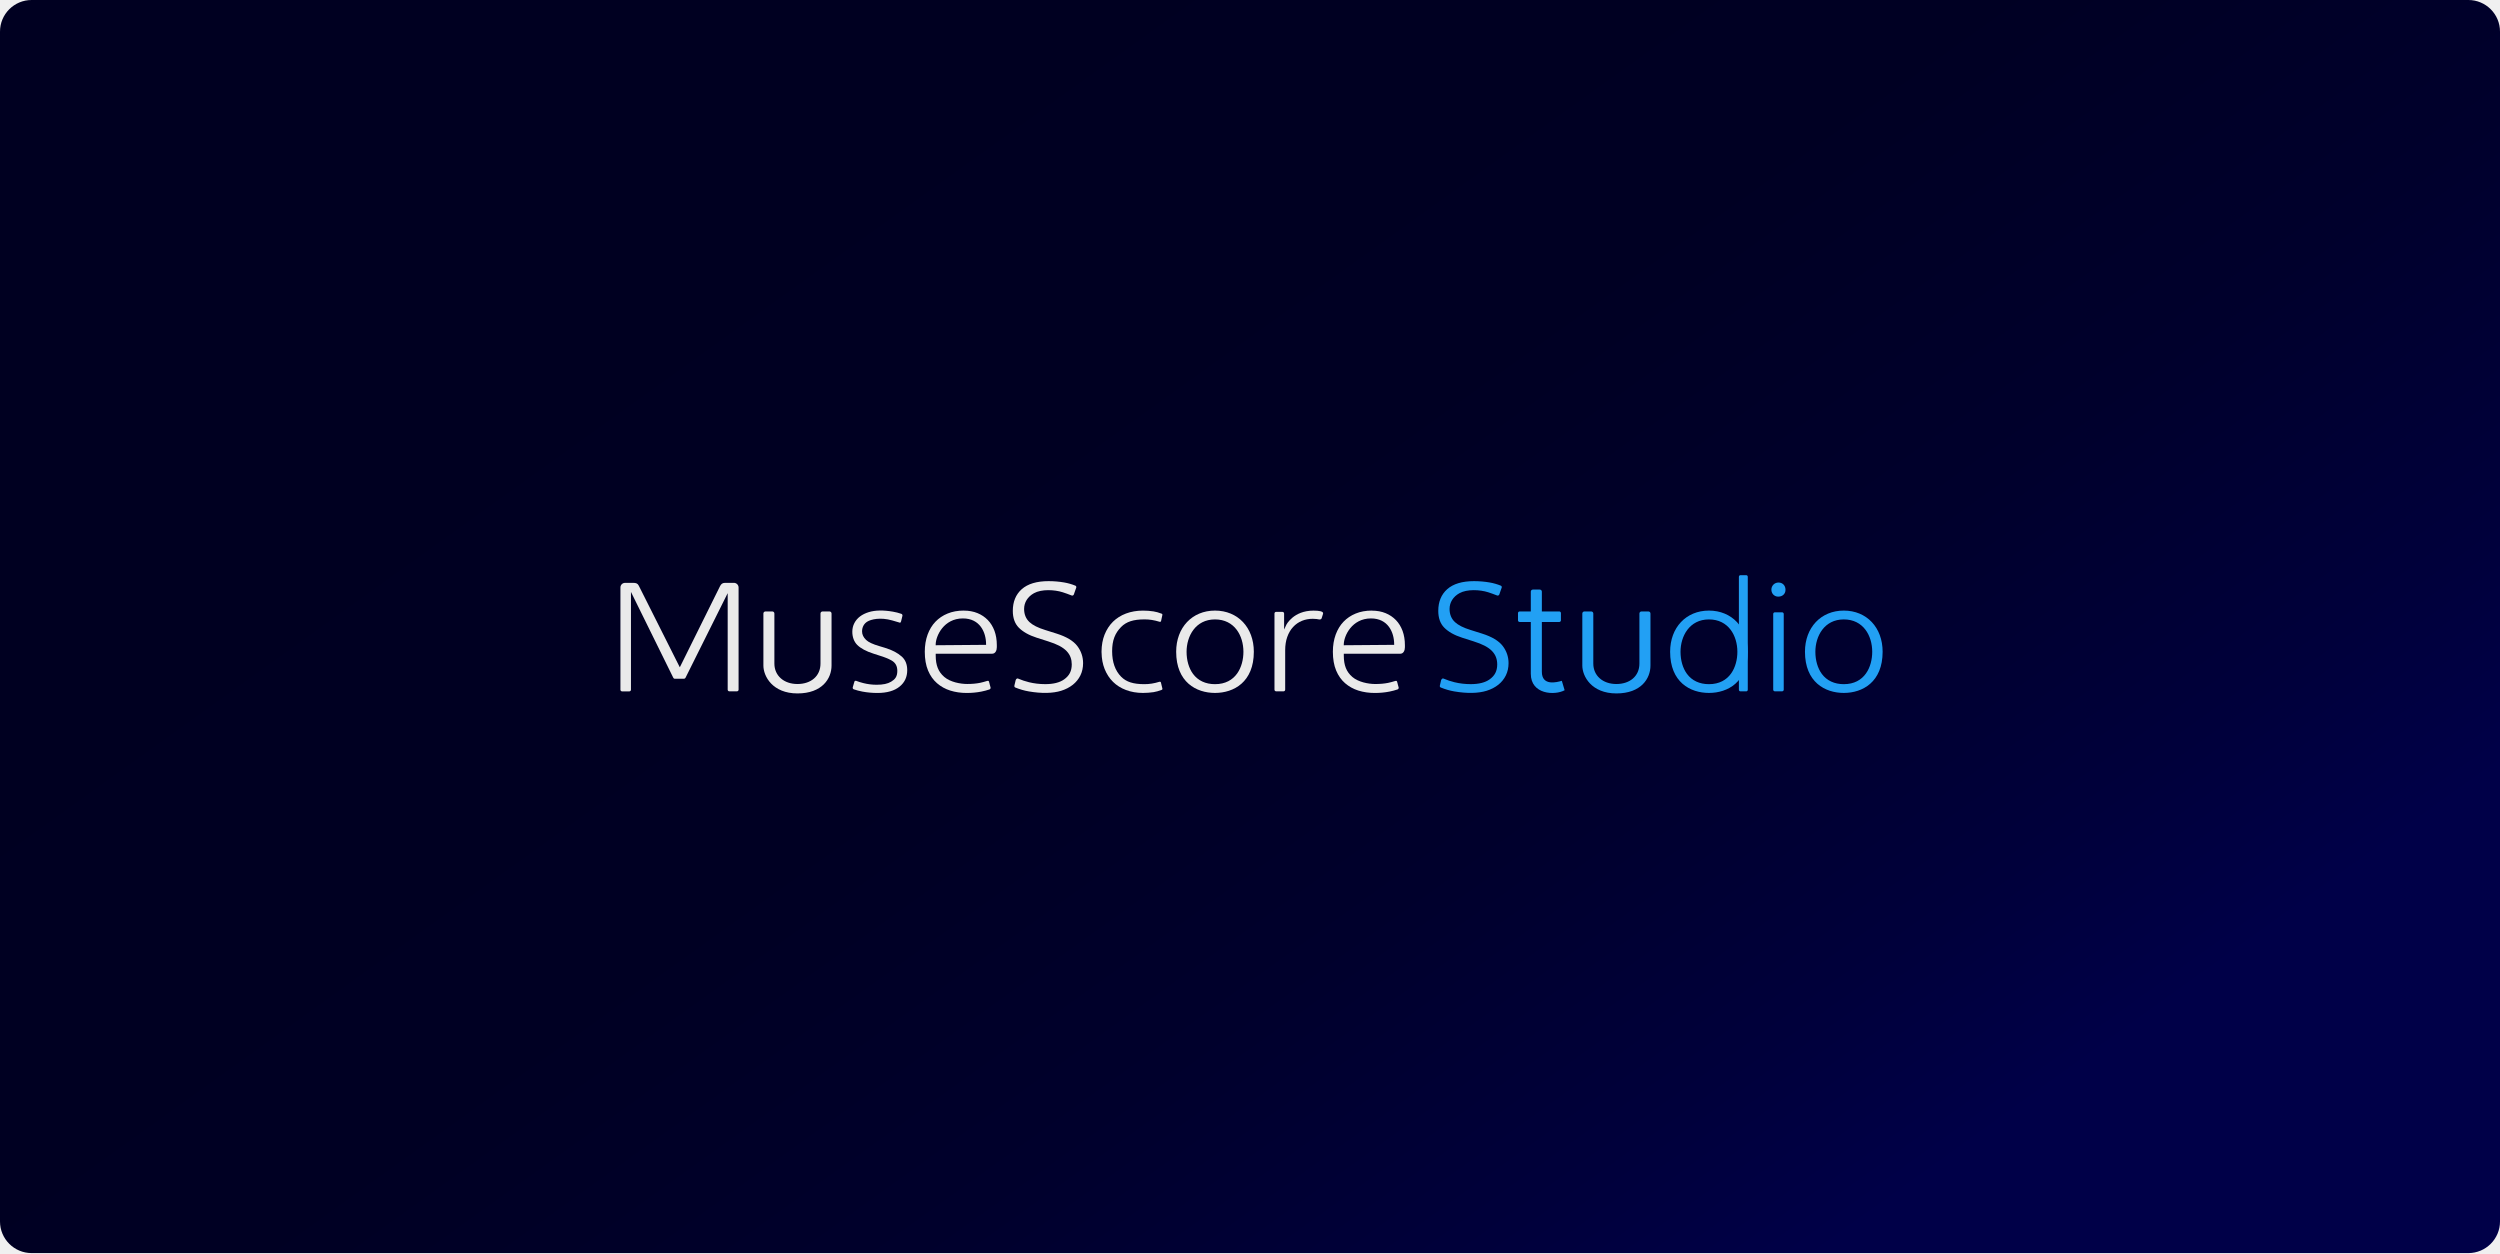
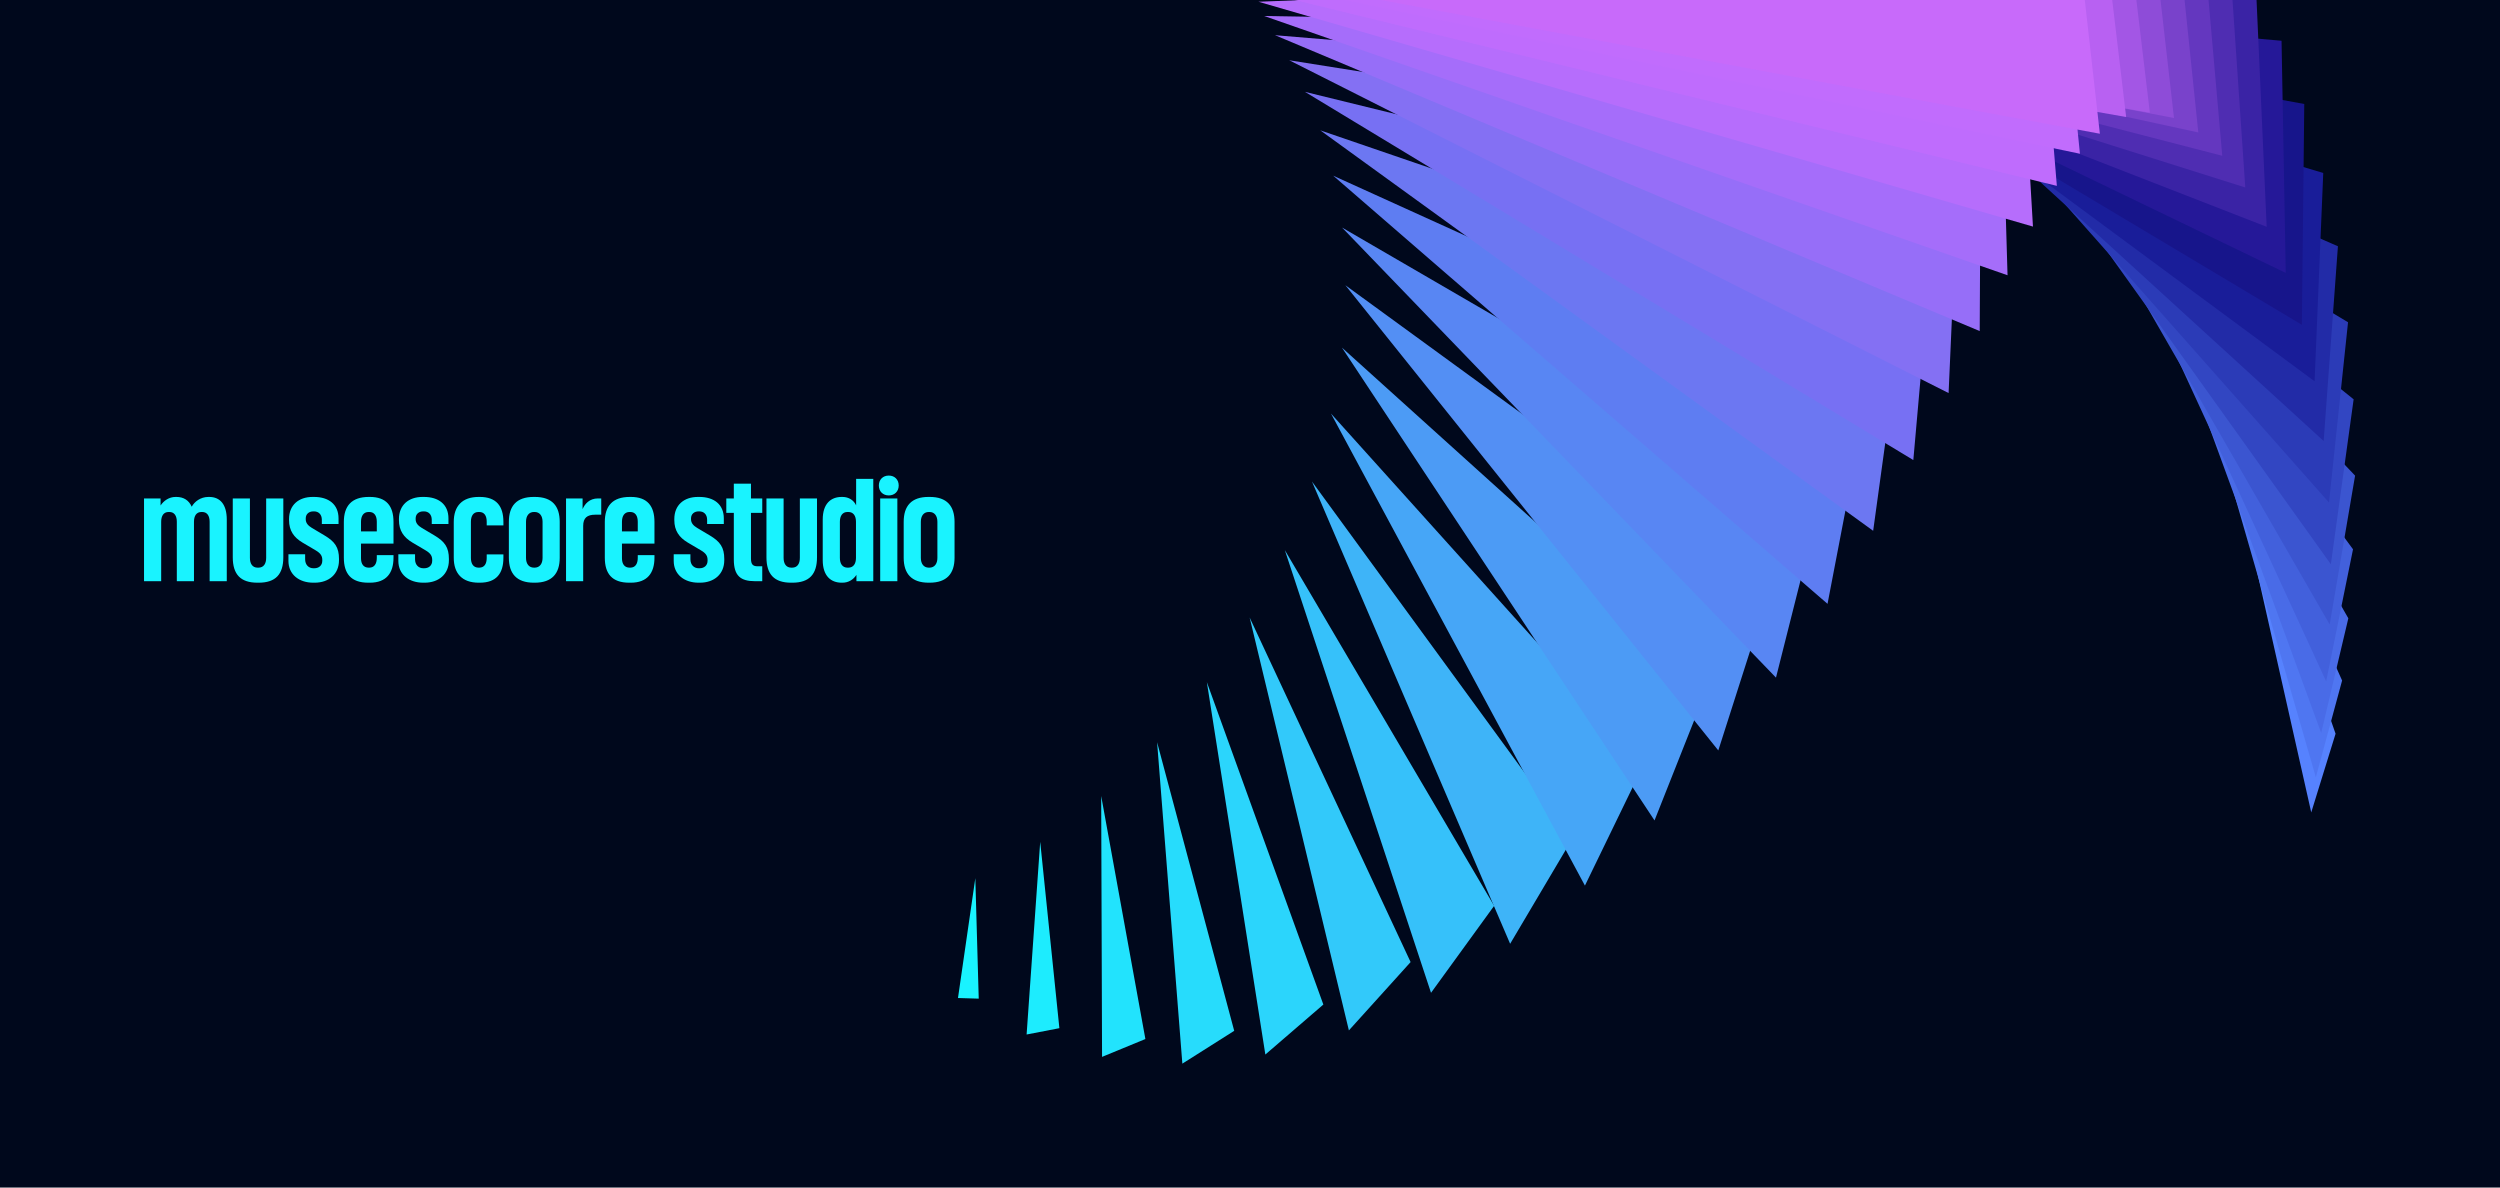
- <svg xmlns="http://www.w3.org/2000/svg" id="Layer_1" viewBox="0 0 810 406">
+ <svg xmlns="http://www.w3.org/2000/svg" width="800" height="380" viewBox="0 0 800 380" fill="none">
+   <g clip-path="url(#clip0_7983_13158)">
+     <rect width="800" height="380" fill="#00081C" />
+     <g clip-path="url(#clip1_7983_13158)">
+       <path d="M739.596 259.977L709.519 126.279L747.384 234.793L739.596 259.977Z" fill="#5682FE" />
+       <path d="M741.067 248.753L700.681 108.617L749.474 217.771L741.067 248.753Z" fill="#4F76F1" />
+       <path d="M742.781 234.562L690.237 90.949L751.468 197.86L742.781 234.562Z" fill="#496BE7" />
+       <path d="M744.37 218.046L677.938 73.775L752.967 175.776L744.37 218.046Z" fill="#4260DC" />
+       <path d="M745.497 199.843L663.64 57.55L753.629 152.201L745.497 199.843Z" fill="#3B55D0" />
+       <path d="M745.877 180.57L647.306 42.685L753.163 127.781L745.877 180.57Z" fill="#3246C2" />
+       <path d="M745.286 160.816L629.042 29.502L751.371 103.123L745.286 160.816Z" fill="#2B3BB7" />
+       <path d="M457.925 317.703L411.14 176.03L478.125 289.866L457.925 317.703Z" fill="#36C1FA" />
+       <path d="M483.242 302.018L419.833 154.098L503.214 268.28L483.242 302.018Z" fill="#3EB4F8" />
+       <path d="M431.642 329.73L399.885 197.608L451.394 307.864L431.642 329.73Z" fill="#32C9FA" />
+       <path d="M507.178 283.396L425.906 132.335L526.331 243.926L507.178 283.396Z" fill="#46A6F7" />
+       <path d="M743.574 141.125L609.076 18.227L748.136 78.801L743.574 141.125Z" fill="#222BA7" />
+       <path d="M404.91 337.454L386.191 218.288L423.473 321.454L404.91 337.454Z" fill="#2BD5FC" />
+       <path d="M529.446 262.542L429.418 111.238L547.271 217.562L529.446 262.542Z" fill="#4C9BF5" />
+       <path d="M549.856 240.143L430.514 91.267L565.917 189.903L549.856 240.143Z" fill="#538FF4" />
+       <path d="M378.352 340.365L370.27 237.511L394.947 329.865L378.352 340.365Z" fill="#27DCFC" />
+       <path d="M740.67 122.011L587.759 8.981L743.439 55.349L740.67 122.011Z" fill="#191D99" />
+       <path d="M568.315 216.843L429.459 72.819L582.25 161.592L568.315 216.843Z" fill="#5886F3" />
+       <path d="M736.599 103.937L565.559 1.77L737.366 33.275L736.599 103.937Z" fill="#17158B" />
+       <path d="M584.809 193.234L426.619 56.221L596.326 133.243L584.809 193.234Z" fill="#5E7DF2" />
+       <path d="M352.656 338.203L352.381 254.725L366.524 332.488L352.656 338.203Z" fill="#22E3FD" />
+       <path d="M599.413 169.86L422.475 41.703L608.284 105.407L599.413 169.86Z" fill="#6C77F2" />
+       <path d="M731.437 87.337L542.996 -3.526L730.095 13.042L731.437 87.337Z" fill="#251898" />
+       <path d="M328.514 331.042L332.865 269.386L339.001 329.018L328.514 331.042Z" fill="#1DECFE" />
+       <path d="M612.264 147.223L417.579 29.39L618.335 78.613L612.264 147.223Z" fill="#7770F3" />
+       <path d="M725.333 72.578L520.647 -7.102L721.875 -4.932L725.333 72.578Z" fill="#3A23A5" />
+       <path d="M623.549 125.781L412.547 19.282L626.764 53.353L623.549 125.781Z" fill="#8470F3" />
+       <path d="M306.554 319.368L312.101 281.009L313.194 319.566L306.554 319.368Z" fill="#19F3FF" />
+       <path d="M718.49 59.991L499.073 -9.241L713.015 -20.288L718.49 59.991Z" fill="#4F2DB2" />
+       <path d="M633.509 105.944L407.995 11.262L633.893 30.085L633.509 105.944Z" fill="#966EF8" />
+       <path d="M711.124 49.852L478.817 -10.245L703.848 -32.71L711.124 49.852Z" fill="#6437BF" />
+       <path d="M642.412 88.083L404.53 5.117L640.106 9.207L642.412 88.083Z" fill="#A56DFA" />
+       <path d="M703.458 42.387L460.359 -10.423L694.711 -41.954L703.458 42.387Z" fill="#7942CB" />
+       <path d="M650.547 72.508L402.7 0.557L645.789 -8.92L650.547 72.508Z" fill="#B66DFC" />
+       <path d="M695.679 37.759L444.096 -10.033L685.899 -47.823L695.679 37.759Z" fill="#8E4CD8" />
+       <path d="M658.19 59.477L402.962 -2.753L651.324 -24.001L658.19 59.477Z" fill="#BF6CFD" />
+       <path d="M687.953 36.087L430.339 -9.27L677.64 -50.187L687.953 36.087Z" fill="#A356E5" />
+       <path d="M665.579 49.199L405.677 -5.136L657.05 -35.807L665.579 49.199Z" fill="#C16CFD" />
+       <path d="M680.367 37.438L419.301 -8.225L670.078 -48.973L680.367 37.438Z" fill="#B861F2" />
+       <path d="M671.956 42.796L410.111 -5.915L662.266 -43.193L671.956 42.796Z" fill="#C86AFA" />
+     </g>
+     <path d="M46.087 185.982V159.5H51.383V161.763C52.346 160.27 54.079 159.018 56.198 159.018H56.439C58.75 159.018 60.435 160.077 61.35 162.148C62.217 160.559 64.143 159.018 66.695 159.018H66.935C70.45 159.018 72.569 161.425 72.569 166.289V185.982H67.08V166.963C67.08 165.085 66.309 163.833 64.672 163.833H64.48C62.843 163.833 62.072 165.085 62.072 166.963V185.982H56.583V166.963C56.583 165.085 55.813 163.833 54.176 163.833H53.983C52.346 163.833 51.576 165.085 51.576 166.963V185.982H46.087ZM82.382 186.463C76.941 186.463 74.485 183.767 74.485 178.326V159.5H79.974V178.519C79.974 180.396 80.793 181.648 82.43 181.648H82.719C84.356 181.648 85.174 180.396 85.174 178.519V159.5H90.663V178.326C90.663 183.767 88.208 186.463 82.767 186.463H82.382ZM100.244 186.463C95.67 186.463 92.299 183.815 92.299 179.482V177.363H97.644V178.952C97.644 180.782 98.799 181.841 100.292 181.841H100.581C102.073 181.841 103.133 180.926 103.133 179.433V179.193C103.133 177.941 102.651 177.074 101.014 176.111L96.777 173.607C94.032 171.97 92.492 169.803 92.492 166.433V166.096C92.492 161.618 95.573 159.018 100.051 159.018H100.485C105.155 159.018 108.333 161.377 108.333 165.903V167.685H102.988V166.337C102.988 164.603 101.929 163.64 100.485 163.64H100.292C98.847 163.64 97.836 164.507 97.836 165.903V166.144C97.836 167.396 98.607 168.215 99.811 168.937L103.855 171.344C107.177 173.318 108.477 175.196 108.477 178.856V179.289C108.477 183.719 105.251 186.463 100.677 186.463H100.244ZM117.831 186.463C112.294 186.463 110.031 183.526 110.031 178.47V167.011C110.031 161.955 112.486 159.018 118.023 159.018H118.36C123.657 159.018 125.92 161.955 125.92 167.011V173.944H115.52V178.615C115.52 180.493 116.338 181.648 117.975 181.648H118.168C119.805 181.648 120.575 180.396 120.575 178.519V177.652H125.92V178.47C125.92 183.333 123.657 186.463 118.36 186.463H117.831ZM115.52 170.044H120.575V166.963C120.575 165.085 119.805 163.833 118.168 163.833H117.975C116.338 163.833 115.52 165.085 115.52 166.963V170.044ZM135.415 186.463C130.841 186.463 127.471 183.815 127.471 179.482V177.363H132.815V178.952C132.815 180.782 133.971 181.841 135.464 181.841H135.752C137.245 181.841 138.304 180.926 138.304 179.433V179.193C138.304 177.941 137.823 177.074 136.186 176.111L131.949 173.607C129.204 171.97 127.663 169.803 127.663 166.433V166.096C127.663 161.618 130.745 159.018 135.223 159.018H135.656C140.327 159.018 143.505 161.377 143.505 165.903V167.685H138.16V166.337C138.16 164.603 137.101 163.64 135.656 163.64H135.464C134.019 163.64 133.008 164.507 133.008 165.903V166.144C133.008 167.396 133.778 168.215 134.982 168.937L139.027 171.344C142.349 173.318 143.649 175.196 143.649 178.856V179.289C143.649 183.719 140.423 186.463 135.849 186.463H135.415ZM153.195 186.463C147.899 186.463 145.202 183.526 145.202 178.47V167.011C145.202 161.955 147.899 159.018 153.195 159.018H153.532C158.828 159.018 161.091 161.955 161.091 167.011V168.118H155.747V166.963C155.747 165.085 155.025 163.833 153.339 163.833H153.147C151.462 163.833 150.691 165.085 150.691 166.963V178.519C150.691 180.396 151.462 181.648 153.147 181.648H153.339C155.025 181.648 155.747 180.396 155.747 178.519V177.411H161.091V178.47C161.091 183.526 158.828 186.463 153.532 186.463H153.195ZM170.828 186.463C165.291 186.463 162.835 183.526 162.835 178.47V167.011C162.835 161.955 165.242 159.018 170.78 159.018H171.165C176.702 159.018 179.11 161.955 179.11 167.011V178.47C179.11 183.526 176.654 186.463 171.117 186.463H170.828ZM168.324 178.519C168.324 180.396 169.239 181.648 170.876 181.648H171.069C172.706 181.648 173.62 180.396 173.62 178.519V166.963C173.62 165.085 172.706 163.833 171.069 163.833H170.876C169.239 163.833 168.324 165.085 168.324 166.963V178.519ZM181.131 185.982V159.5H186.427V162.918C187.149 161.233 188.642 159.5 191.338 159.5H192.398V164.7H190.52C187.872 164.7 186.62 165.711 186.62 168.311V185.982H181.131ZM201.34 186.463C195.803 186.463 193.54 183.526 193.54 178.47V167.011C193.54 161.955 195.995 159.018 201.532 159.018H201.87C207.166 159.018 209.429 161.955 209.429 167.011V173.944H199.029V178.615C199.029 180.493 199.847 181.648 201.484 181.648H201.677C203.314 181.648 204.084 180.396 204.084 178.519V177.652H209.429V178.47C209.429 183.333 207.166 186.463 201.87 186.463H201.34ZM199.029 170.044H204.084V166.963C204.084 165.085 203.314 163.833 201.677 163.833H201.484C199.847 163.833 199.029 165.085 199.029 166.963V170.044ZM223.533 186.463C218.958 186.463 215.588 183.815 215.588 179.482V177.363H220.933V178.952C220.933 180.782 222.088 181.841 223.581 181.841H223.87C225.362 181.841 226.422 180.926 226.422 179.433V179.193C226.422 177.941 225.94 177.074 224.303 176.111L220.066 173.607C217.321 171.97 215.781 169.803 215.781 166.433V166.096C215.781 161.618 218.862 159.018 223.34 159.018H223.773C228.444 159.018 231.622 161.377 231.622 165.903V167.685H226.277V166.337C226.277 164.603 225.218 163.64 223.773 163.64H223.581C222.136 163.64 221.125 164.507 221.125 165.903V166.144C221.125 167.396 221.896 168.215 223.099 168.937L227.144 171.344C230.466 173.318 231.766 175.196 231.766 178.856V179.289C231.766 183.719 228.54 186.463 223.966 186.463H223.533ZM241.564 185.982C236.99 185.982 234.823 184.248 234.823 179.048V164.122H232.416V159.5H234.823V154.781H240.312V159.5H243.923V164.122H240.312V178.711C240.312 180.589 240.89 181.215 242.479 181.215H243.923V185.982H241.564ZM253.161 186.463C247.721 186.463 245.265 183.767 245.265 178.326V159.5H250.754V178.519C250.754 180.396 251.572 181.648 253.21 181.648H253.498C255.136 181.648 255.954 180.396 255.954 178.519V159.5H261.443V178.326C261.443 183.767 258.987 186.463 253.547 186.463H253.161ZM269.338 186.463C265.872 186.463 263.272 184.296 263.272 179.241V166.24C263.272 161.185 265.872 159.018 269.338 159.018H269.579C271.65 159.018 273.239 160.125 273.961 161.714V153.24H279.45V185.982H274.057V183.959C273.094 185.452 271.553 186.463 269.579 186.463H269.338ZM268.761 178.519C268.761 180.396 269.579 181.648 271.216 181.648H271.457C273.094 181.648 273.913 180.396 273.913 178.519V166.963C273.913 165.085 273.094 163.833 271.457 163.833H271.216C269.579 163.833 268.761 165.085 268.761 166.963V178.519ZM281.664 185.982V159.5H287.153V185.982H281.664ZM281.23 155.359C281.23 153.481 282.53 152.181 284.408 152.181C286.286 152.181 287.586 153.481 287.586 155.359C287.586 157.236 286.286 158.537 284.408 158.537C282.53 158.537 281.23 157.236 281.23 155.359ZM297.173 186.463C291.636 186.463 289.18 183.526 289.18 178.47V167.011C289.18 161.955 291.588 159.018 297.125 159.018H297.51C303.047 159.018 305.455 161.955 305.455 167.011V178.47C305.455 183.526 302.999 186.463 297.462 186.463H297.173ZM294.669 178.519C294.669 180.396 295.584 181.648 297.221 181.648H297.414C299.051 181.648 299.966 180.396 299.966 178.519V166.963C299.966 165.085 299.051 163.833 297.414 163.833H297.221C295.584 163.833 294.669 165.085 294.669 166.963V178.519Z" fill="#19F3FF" />
+   </g>
  <defs>
-     <style>.cls-1{fill:url(#linear-gradient);}.cls-1,.cls-2,.cls-3{stroke-width:0px;}.cls-2{fill:#22a0f4;}.cls-3{fill:#eaeaea;}</style>
-     <linearGradient id="linear-gradient" x1="268.04" y1="12.05" x2="564.28" y2="425.07" gradientUnits="userSpaceOnUse">
-       <stop offset=".02" stop-color="#000021" />
-       <stop offset=".41" stop-color="#000023" />
-       <stop offset=".66" stop-color="#00002c" />
-       <stop offset=".87" stop-color="#00003b" />
-       <stop offset="1" stop-color="#000048" />
-     </linearGradient>
+     <clipPath id="clip0_7983_13158">
+       <rect width="800" height="380" fill="white" />
+     </clipPath>
+     <clipPath id="clip1_7983_13158">
+       <rect width="467.21" height="352.781" fill="white" transform="translate(773.99 293.632) rotate(173.229)" />
+     </clipPath>
  </defs>
-   <rect class="cls-1" width="810" height="406" rx="10.25" ry="10.25" />
-   <path class="cls-3" d="m235.77,192.19v31.27c0,.29.24.53.53.53h2.47c.29,0,.53-.24.53-.53v-33.1c0-.84-.68-1.52-1.52-1.52h-2.8c-.85,0-1.32.31-1.7,1.1l-13.02,26.26-.54-1.06-12.76-25.39c-.37-.75-.95-.9-1.75-.9h-2.71c-.81,0-1.48.66-1.48,1.48v33.15c0,.29.24.53.53.53h2.35c.29,0,.53-.24.53-.53v-31.7l13.69,27.77c.1.23.28.36.5.36h3c.21,0,.41-.13.49-.32l13.64-27.37Z" />
-   <path class="cls-3" d="m248.01,198.11c-.37,0-.67.3-.67.67v16.87c0,3.49,3,9.02,11.04,9.02s11.04-4.86,11.04-9.02v-16.87c0-.37-.3-.67-.67-.67h-2.24c-.37,0-.67.3-.67.67v16.22c0,4.05-3.07,6.62-7.47,6.62s-7.47-2.7-7.47-6.62v-16.22c0-.37-.3-.67-.67-.67h-2.24Z" />
-   <path class="cls-3" d="m277.16,220.59c-.07,0-.15.02-.21.05-.06.04-.14.26-.25.64l-.4,1.39c-.09.28.06.58.33.67.81.29,1.74.53,2.76.73,1.57.3,3.22.45,4.91.45,3.09,0,5.51-.7,7.19-2.08,1.65-1.35,2.45-3.1,2.45-5.33,0-1.83-.58-3.29-1.72-4.34-1.34-1.22-3.2-2.19-5.53-2.89l-1.76-.53c-2.16-.63-3.57-1.29-4.32-2.02-.87-.84-1.3-1.74-1.3-2.75,0-1.39.62-2.53,1.74-3.2,1.12-.67,4.08-1.5,8.07-.35.04.01,1.39.39,2.07.61l.32.1c.1.03.15.02.18,0,.09-.05.19-.21.26-.42l.43-1.76c.08-.29-.07-.58-.35-.68-.88-.31-1.8-.54-2.73-.7-3.11-.54-5.75-.49-7.82.15-1.1.34-2.06.81-2.85,1.41-.76.58-1.38,1.3-1.82,2.15-.44.84-.66,1.79-.66,2.8,0,1.72.56,3.23,1.58,4.25,1.12,1.13,2.91,2.09,5.3,2.85l1.82.59c1.73.52,3.1,1.08,4.06,1.64,1.24.73,1.82,1.8,1.82,3.36,0,1.9-.77,2.74-2.01,3.49-1.12.68-2.61.99-4.69.99-1.45,0-2.89-.18-4.28-.53-.84-.21-1.64-.46-2.39-.75-.06-.02-.11-.03-.17-.03Z" />
-   <path class="cls-3" d="m329.65,219.83c-.06,0-.13.01-.19.04-.17.08-.31.27-.39.52l-.4,1.71c-.08.27.04.56.28.65,1.45.59,2.93,1.02,4.4,1.27,4.13.71,7.75.64,10.47-.21,1.45-.45,2.72-1.11,3.78-1.95,1.04-.83,1.87-1.85,2.45-3.03.58-1.18.87-2.51.87-3.97,0-2.05-.64-3.93-1.89-5.57-1.27-1.66-3.51-3-6.68-4l-3.71-1.17c-2.32-.71-4.03-1.57-5.09-2.56-1.15-1.08-1.74-2.51-1.74-4.27,0-2.11,1.16-3.96,3.19-5.09,2.44-1.36,6.62-1.17,9.31-.31,1.02.32,1.89.66,2.46.88.17.07.32.12.43.16.15.06.3.05.44-.01.14-.07.26-.21.31-.37h0c.08-.25.13-.4.17-.5h0s0,0,0,0c0,0,0,0,0-.01h0s.59-1.67.59-1.67c.07-.24-.06-.52-.28-.61-1.18-.48-2.4-.83-3.63-1.04-1.62-.28-3.32-.43-5.07-.43-3.82,0-6.74.88-8.69,2.61-1.92,1.71-2.89,4.07-2.89,7.03,0,2.28.64,4.1,1.91,5.4,1.34,1.37,3.3,2.48,5.84,3.29l3.7,1.18c1.42.45,2.61.92,3.56,1.41.99.52,1.79,1.09,2.39,1.71.62.65,1.07,1.35,1.32,2.07.26.72.38,1.49.38,2.28-.01,2.14-.77,3.64-2.47,4.85-1.42,1.02-3.47,1.54-6.11,1.54-1.83,0-3.6-.21-5.28-.62-1.18-.29-2.38-.69-3.59-1.2-.06-.02-.12-.04-.18-.04Z" />
-   <path class="cls-3" d="m413.46,198.24c-.29,0-.53.24-.53.53v24.69c0,.29.24.53.53.53h2.41c.29,0,.53-.24.53-.53v-12.81c0-1.59.23-3.04.67-4.28.45-1.27,1.09-2.36,1.9-3.23.81-.88,1.78-1.55,2.86-1.99,1.07-.44,2.25-.66,3.5-.66,1.02,0,1.7.13,2.01.2.56.13.82-.2.88-.39l.44-1.4c.09-.4-.03-.56-.57-.79l-.09-.02c-.08-.02-.16-.05-.16-.05-.56-.13-1.35-.2-2.27-.2-6.49,0-8.78,4.55-8.8,4.6l-.72,1.54v-5.2c0-.29-.24-.53-.53-.53h-2.06Z" />
-   <path class="cls-3" d="m356.91,211.4c.02,1.97.36,3.78.99,5.36.66,1.64,1.57,3.04,2.73,4.17,1.15,1.14,2.56,2.02,4.2,2.64,1.65.62,3.49.94,5.49.94,1.15,0,2.3-.09,3.42-.25.78-.12,1.68-.37,2.67-.75.17-.06.26-.26.2-.44l-.48-1.97c-.02-.08-.07-.14-.15-.18-.1-.05-.23-.06-.34-.02-1.7.53-3.24.77-4.86.77-3.6,0-5.86-.72-7.54-2.42-1.93-1.96-2.91-4.73-2.91-8.25s.93-5.84,2.91-7.86c1.71-1.72,3.97-2.46,7.59-2.46,1.61,0,3.15.24,4.85.77.12.04.25.03.35-.02.07-.04.13-.1.15-.19l.42-1.95c.06-.19-.03-.38-.2-.45-.98-.38-1.88-.63-2.67-.75-1.12-.17-2.26-.25-3.42-.25-1.99,0-3.84.32-5.49.94-1.64.62-3.05,1.51-4.2,2.64-1.15,1.13-2.07,2.54-2.73,4.18-.64,1.6-.97,3.43-.99,5.43v.39Z" />
-   <path class="cls-3" d="m312.26,197.83c-1.95,0-3.71.32-5.25.96-1.54.63-2.86,1.53-3.94,2.66-1.08,1.13-1.93,2.53-2.53,4.17-.6,1.65-.91,3.52-.91,5.55,0,2.37.36,4.42,1.07,6.1.7,1.67,1.68,3.04,2.89,4.09,1.23,1.07,2.67,1.87,4.28,2.38,1.65.52,3.45.78,5.33.78,1.68,0,3.29-.15,4.78-.45.93-.19,1.81-.42,2.6-.69.27-.09.43-.39.36-.66l-.28-1c-.02-.09-.05-.19-.07-.3-.05-.2-.1-.41-.16-.58-.08-.2-.18-.35-.69-.19-.83.25-1.43.43-2.21.59-1.21.25-2.61.37-4.16.37-2.2,0-5.46-.6-7.42-2.28-1.93-1.65-2.78-3.78-2.78-6.93v-.59h18.25c1.15,0,1.55-1.15,1.55-2.13v-.68c0-1.69-.26-3.24-.76-4.61-.51-1.36-1.23-2.54-2.15-3.49-.93-.96-2.05-1.72-3.35-2.25-1.31-.54-2.8-.81-4.43-.81Zm-9.1,11.23v-.18c0-2.87,2.66-8.51,8.81-8.51,5.55,0,7.52,4.51,7.52,8.38v.18h-.18s-16.15.13-16.15.13Z" />
-   <path class="cls-3" d="m393.66,197.83c-7.41,0-12.58,5.49-12.58,13.34,0,9.84,6.5,13.34,12.58,13.34s12.58-3.51,12.58-13.34c0-7.86-5.17-13.34-12.58-13.34Zm0,23.84c-3.05,0-5.51-1.15-7.12-3.33-1.35-1.83-2.09-4.37-2.09-7.16,0-5.05,2.88-10.49,9.21-10.49s9.21,5.28,9.21,10.49c0,4.84-2.41,10.49-9.21,10.49Z" />
-   <path class="cls-3" d="m444.48,197.83c-1.95,0-3.71.32-5.25.96-1.54.63-2.86,1.53-3.94,2.66-1.08,1.13-1.93,2.53-2.53,4.17-.6,1.65-.91,3.52-.91,5.55,0,2.37.36,4.42,1.07,6.1.7,1.67,1.68,3.04,2.89,4.09,1.23,1.07,2.67,1.87,4.28,2.38,1.65.52,3.45.78,5.33.78,1.68,0,3.29-.15,4.78-.45.93-.19,1.81-.42,2.6-.69.27-.09.43-.39.36-.66l-.28-1c-.02-.09-.05-.19-.07-.3-.05-.2-.1-.41-.16-.57-.08-.2-.18-.35-.69-.19-.83.25-1.43.43-2.21.59-1.21.25-2.61.37-4.16.37-2.2,0-5.46-.6-7.42-2.28-1.93-1.65-2.78-3.78-2.78-6.93v-.59h18.25c1.15,0,1.55-1.15,1.55-2.13v-.68c0-1.69-.26-3.24-.76-4.61-.51-1.36-1.23-2.54-2.15-3.49-.93-.96-2.05-1.72-3.35-2.25-1.31-.54-2.8-.81-4.43-.81Zm-9.1,11.23v-.18c0-2.87,2.66-8.51,8.81-8.51,5.55,0,7.52,4.51,7.52,8.38v.18h-.18s-16.15.13-16.15.13Z" />
-   <path class="cls-2" d="m566.28,186.9c0-.29-.2-.53-.45-.53h-1.98c-.25,0-.45.24-.45.53v36.56c0,.29.2.53.45.53h1.98c.25,0,.45-.24.45-.53v-36.56Z" />
-   <path class="cls-2" d="m577.4,198.39h-2.35c-.29,0-.53.24-.53.53v24.54c0,.29.24.53.53.53h2.35c.29,0,.53-.24.53-.53v-24.54c0-.29-.24-.53-.53-.53Z" />
-   <path class="cls-2" d="m553.7,197.83c-7.41,0-12.58,5.49-12.58,13.34,0,9.84,6.5,13.34,12.58,13.34s12.58-3.51,12.58-13.34c0-7.86-5.17-13.34-12.58-13.34Zm0,23.84c-3.05,0-5.51-1.15-7.12-3.33-1.35-1.83-2.09-4.37-2.09-7.16,0-5.05,2.88-10.49,9.21-10.49s9.21,5.28,9.21,10.49c0,4.84-2.41,10.49-9.21,10.49Z" />
-   <path class="cls-2" d="m578.5,191.05c.04,1.26-.88,2.26-2.35,2.26-1.3,0-2.22-1.01-2.22-2.26s.96-2.31,2.31-2.31,2.26,1.01,2.26,2.31Z" />
-   <path class="cls-2" d="m513.34,198.11c-.37,0-.67.3-.67.67v16.87c0,3.49,3,9.02,11.04,9.02s11.04-4.86,11.04-9.02v-16.87c0-.37-.3-.67-.67-.67h-2.24c-.37,0-.67.3-.67.67v16.22c0,4.05-3.07,6.62-7.47,6.62s-7.47-2.7-7.47-6.62v-16.22c0-.37-.3-.67-.67-.67h-2.24Z" />
-   <path class="cls-2" d="m506.03,220.58c-1.63.49-6.47,1.77-6.47-2.93v-25.96c0-.37-.3-.67-.67-.67h-2.24c-.37,0-.67.3-.67.67v26.61c0,6.73,7.75,7.08,10.96,5.34" />
-   <path class="cls-2" d="m467.5,219.83c-.06,0-.13.01-.19.04-.17.08-.31.27-.39.52l-.4,1.71c-.08.27.04.56.28.65,1.45.59,2.93,1.02,4.4,1.27,4.13.71,7.75.64,10.47-.21,1.45-.45,2.72-1.11,3.78-1.95,1.04-.83,1.87-1.85,2.45-3.03.58-1.18.87-2.51.87-3.97,0-2.05-.64-3.93-1.89-5.57-1.27-1.66-3.51-3-6.68-4l-3.71-1.17c-2.32-.71-4.03-1.57-5.09-2.56-1.15-1.08-1.74-2.51-1.74-4.27,0-2.11,1.16-3.96,3.19-5.09,2.44-1.36,6.62-1.17,9.31-.31,1.02.32,1.89.66,2.46.88.17.07.32.12.43.16.15.06.3.05.44-.01.14-.07.26-.21.31-.37h0c.08-.25.13-.4.17-.5h0s0,0,0,0c0,0,0,0,0-.01h0s.59-1.67.59-1.67c.07-.24-.06-.52-.28-.61-1.18-.48-2.4-.83-3.63-1.04-1.62-.28-3.32-.43-5.07-.43-3.82,0-6.74.88-8.69,2.61-1.92,1.71-2.89,4.07-2.89,7.03,0,2.28.64,4.1,1.91,5.4,1.34,1.37,3.3,2.48,5.84,3.29l3.7,1.18c1.42.45,2.61.92,3.56,1.41.99.52,1.79,1.09,2.39,1.71.62.65,1.07,1.35,1.32,2.07.26.72.38,1.49.38,2.28-.01,2.14-.77,3.64-2.47,4.85-1.42,1.02-3.47,1.54-6.11,1.54-1.83,0-3.6-.21-5.28-.62-1.18-.29-2.38-.69-3.59-1.2-.06-.02-.12-.04-.18-.04Z" />
-   <path class="cls-2" d="m491.83,198.64v2.35c0,.29.24.53.53.53h12.85c.29,0,.53-.24.53-.53v-2.35c0-.29-.24-.53-.53-.53h-12.85c-.29,0-.53.24-.53.53Z" />
-   <path class="cls-2" d="m597.39,197.83c-7.41,0-12.58,5.49-12.58,13.34,0,9.84,6.5,13.34,12.58,13.34s12.58-3.51,12.58-13.34c0-7.86-5.17-13.34-12.58-13.34Zm0,23.84c-3.05,0-5.51-1.15-7.12-3.33-1.35-1.83-2.09-4.37-2.09-7.16,0-5.05,2.88-10.49,9.21-10.49s9.21,5.28,9.21,10.49c0,4.84-2.41,10.49-9.21,10.49Z" />
</svg>
